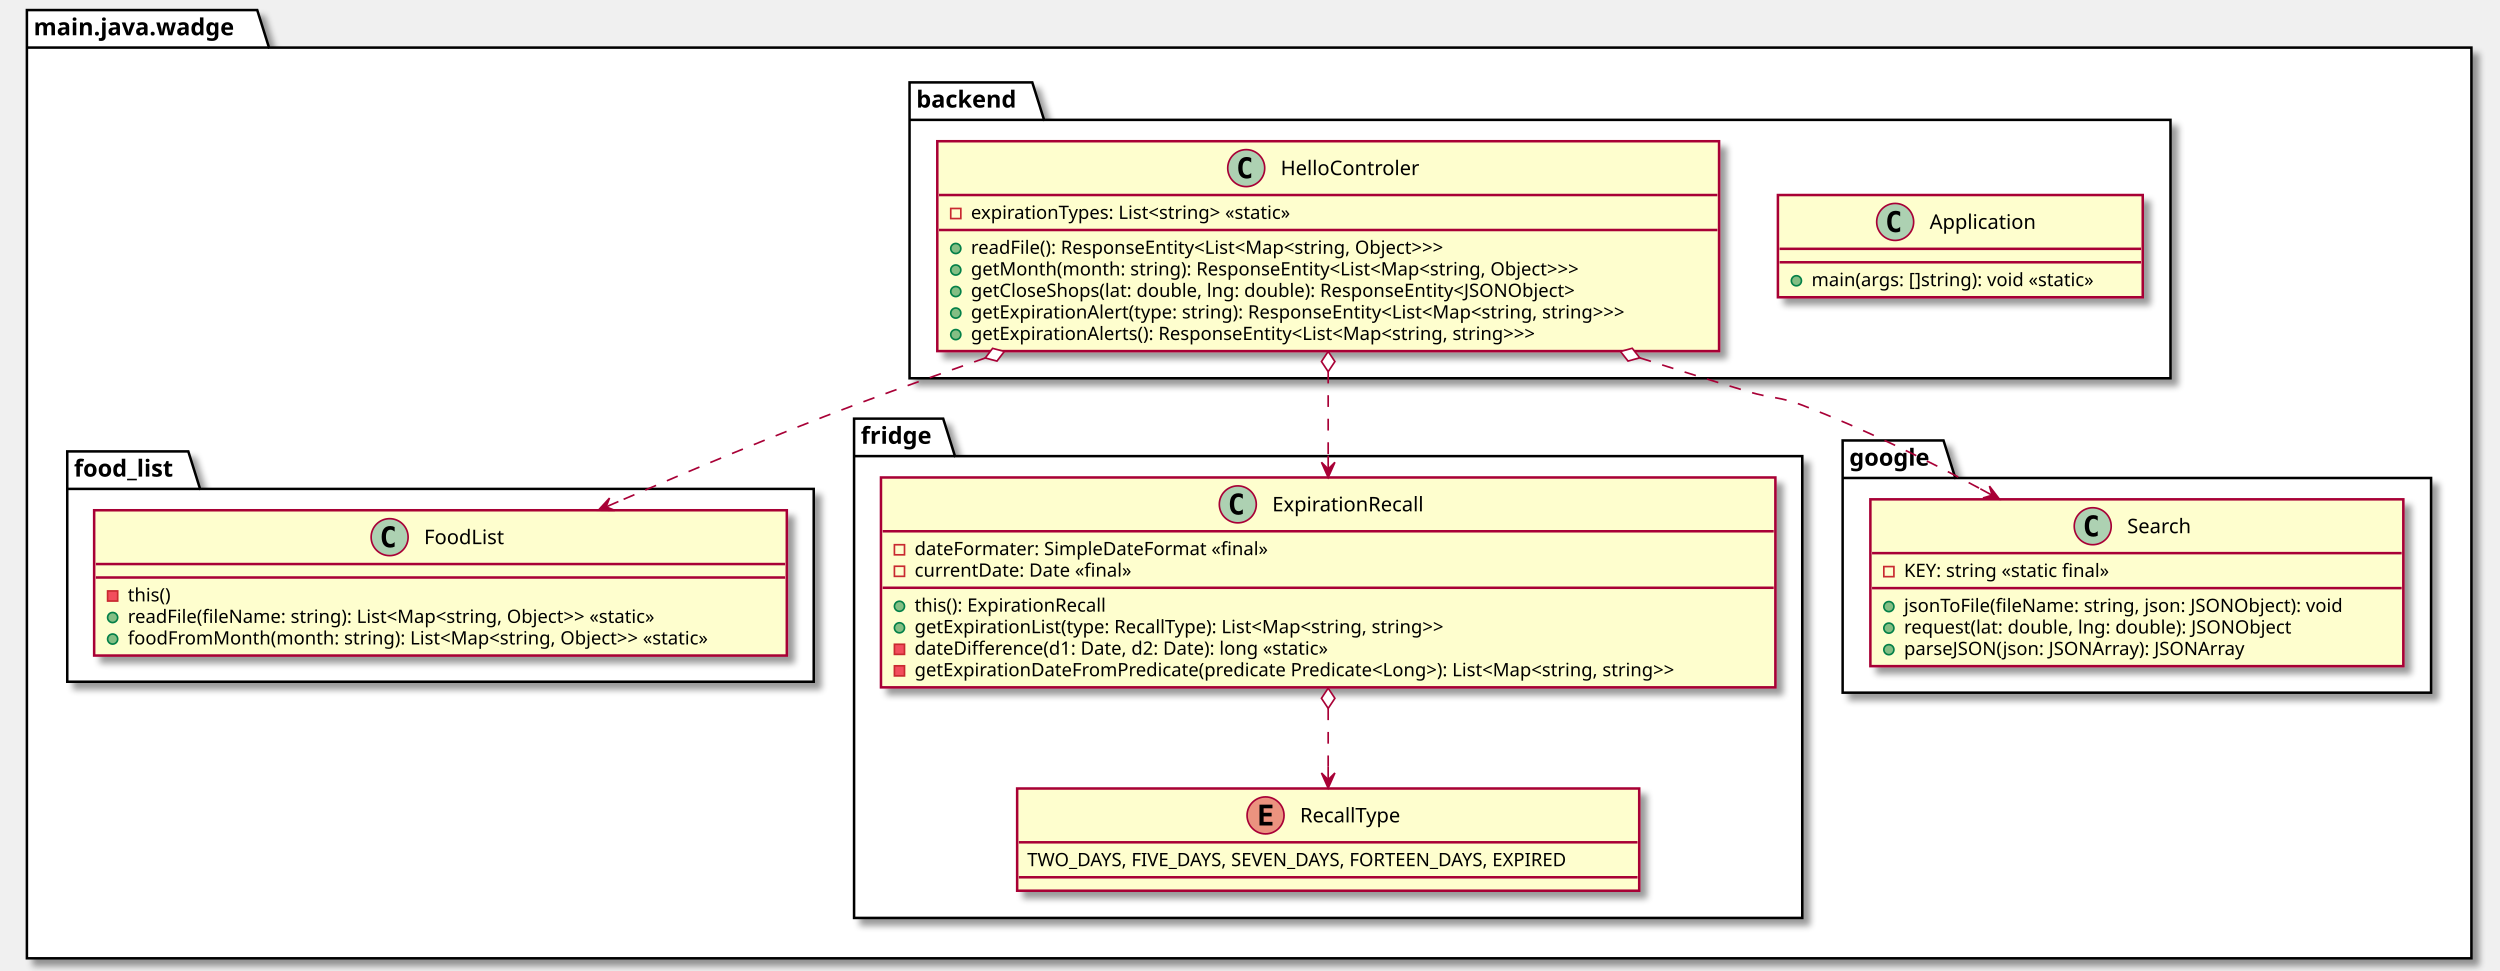
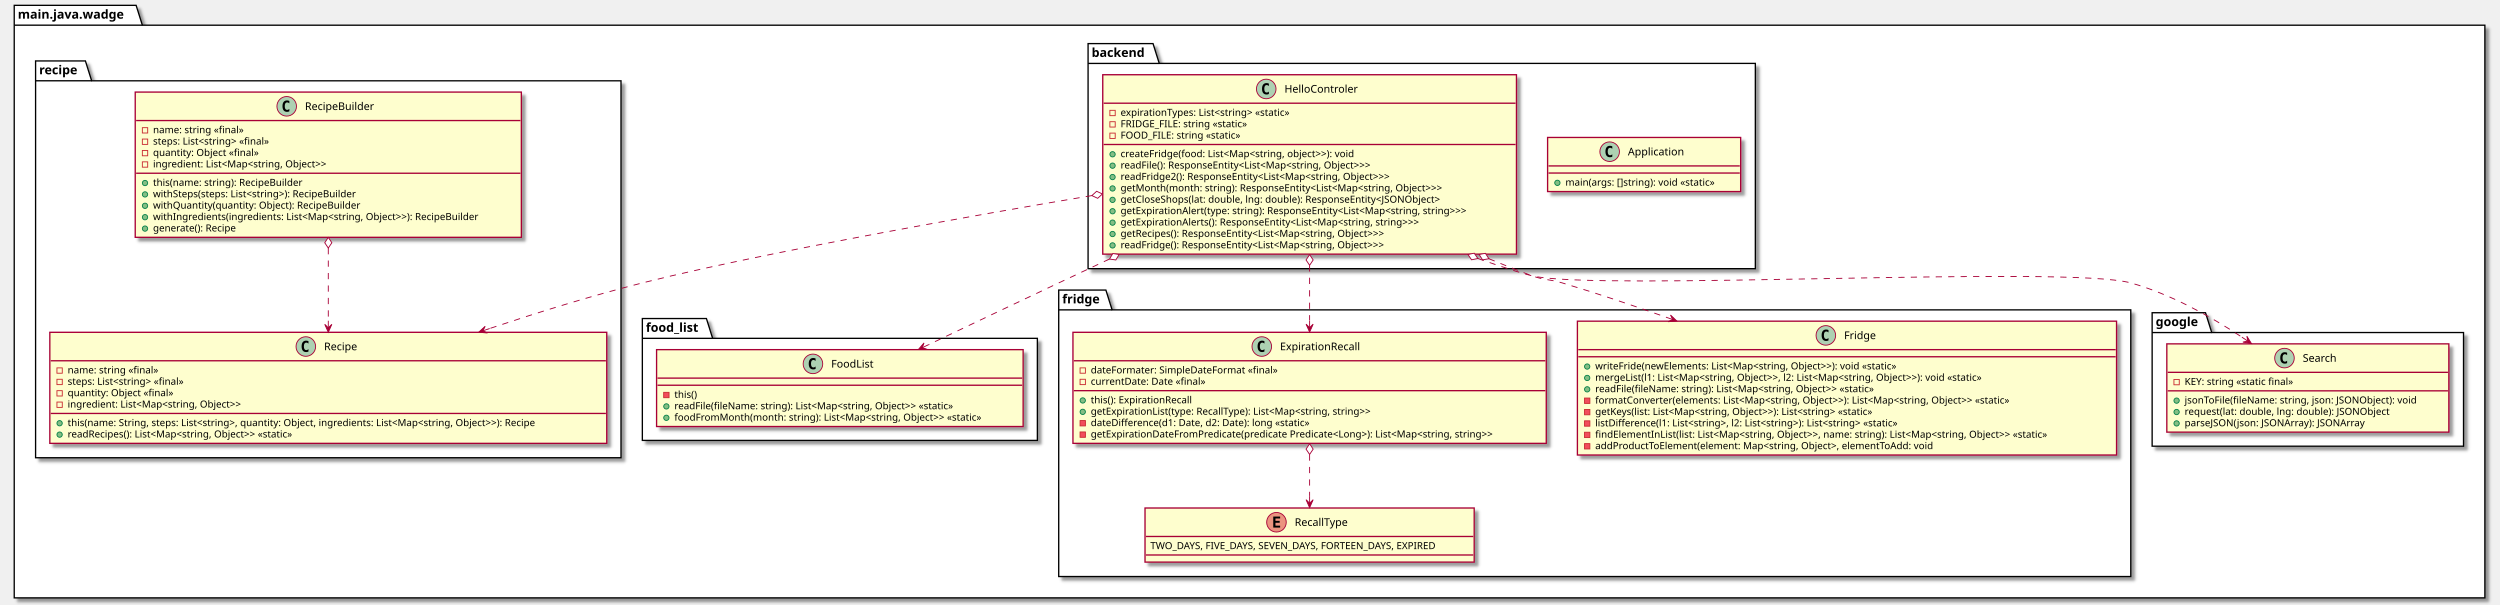
- <svg xmlns="http://www.w3.org/2000/svg" contentScriptType="application/ecmascript" contentStyleType="text/css" height="577px" preserveAspectRatio="none" style="width:1487px;height:577px;" version="1.1" viewBox="0 0 1487 577" width="1487px" zoomAndPan="magnify">
+ <svg xmlns="http://www.w3.org/2000/svg" contentScriptType="application/ecmascript" contentStyleType="text/css" height="679px" preserveAspectRatio="none" style="width:2810px;height:679px;" version="1.1" viewBox="0 0 2810 679" width="2810px" zoomAndPan="magnify">
  <defs>
-     <filter height="300%" id="fd155wpqbjxfb" width="300%" x="-1" y="-1">
+     <filter height="300%" id="f17vrwbyvlscwp" width="300%" x="-1" y="-1">
      <feGaussianBlur result="blurOut" stdDeviation="2.0" />
      <feColorMatrix in="blurOut" result="blurOut2" type="matrix" values="0 0 0 0 0 0 0 0 0 0 0 0 0 0 0 0 0 0 .4 0" />
      <feOffset dx="4.0" dy="4.0" in="blurOut2" result="blurOut3" />
      <feBlend in="SourceGraphic" in2="blurOut3" mode="normal" />
    </filter>
  </defs>
  <g>
-     <polygon fill="#FFFFFF" filter="url(#fd155wpqbjxfb)" points="16,6,153,6,160,28.297,1470,28.297,1470,570,16,570,16,6" style="stroke: #000000; stroke-width: 1.5;" />
+     <polygon fill="#FFFFFF" filter="url(#f17vrwbyvlscwp)" points="16,6,153,6,160,28.297,2793,28.297,2793,672,16,672,16,6" style="stroke: #000000; stroke-width: 1.5;" />
    <line style="stroke: #000000; stroke-width: 1.5;" x1="16" x2="160" y1="28.297" y2="28.297" />
    <text fill="#000000" font-family="sans-serif" font-size="14" font-weight="bold" lengthAdjust="spacingAndGlyphs" textLength="131" x="20" y="20.995">main.java.wadge</text>
-     <polygon fill="#FFFFFF" filter="url(#fd155wpqbjxfb)" points="541,49,614,49,621,71.297,1291,71.297,1291,225,541,225,541,49" style="stroke: #000000; stroke-width: 1.5;" />
-     <line style="stroke: #000000; stroke-width: 1.5;" x1="541" x2="621" y1="71.297" y2="71.297" />
-     <text fill="#000000" font-family="sans-serif" font-size="14" font-weight="bold" lengthAdjust="spacingAndGlyphs" textLength="67" x="545" y="63.995">backend</text>
-     <polygon fill="#FFFFFF" filter="url(#fd155wpqbjxfb)" points="40,268.5,112,268.5,119,290.797,484,290.797,484,405.5,40,405.5,40,268.5" style="stroke: #000000; stroke-width: 1.5;" />
-     <line style="stroke: #000000; stroke-width: 1.5;" x1="40" x2="119" y1="290.797" y2="290.797" />
-     <text fill="#000000" font-family="sans-serif" font-size="14" font-weight="bold" lengthAdjust="spacingAndGlyphs" textLength="66" x="44" y="283.495">food_list</text>
-     <polygon fill="#FFFFFF" filter="url(#fd155wpqbjxfb)" points="508,249,561,249,568,271.297,1072,271.297,1072,546,508,546,508,249" style="stroke: #000000; stroke-width: 1.5;" />
-     <line style="stroke: #000000; stroke-width: 1.5;" x1="508" x2="568" y1="271.297" y2="271.297" />
-     <text fill="#000000" font-family="sans-serif" font-size="14" font-weight="bold" lengthAdjust="spacingAndGlyphs" textLength="47" x="512" y="263.995">fridge</text>
-     <polygon fill="#FFFFFF" filter="url(#fd155wpqbjxfb)" points="1096,262,1156,262,1163,284.297,1446,284.297,1446,412,1096,412,1096,262" style="stroke: #000000; stroke-width: 1.5;" />
-     <line style="stroke: #000000; stroke-width: 1.5;" x1="1096" x2="1163" y1="284.297" y2="284.297" />
-     <text fill="#000000" font-family="sans-serif" font-size="14" font-weight="bold" lengthAdjust="spacingAndGlyphs" textLength="54" x="1100" y="276.995">google</text>
-     <rect codeLine="3" fill="#FEFECE" filter="url(#fd155wpqbjxfb)" height="60.805" id="Application" style="stroke: #A80036; stroke-width: 1.5;" width="217" x="1057.5" y="116" />
-     <ellipse cx="1127.25" cy="132" fill="#ADD1B2" rx="11" ry="11" style="stroke: #A80036; stroke-width: 1.0;" />
-     <path d="M1130.219,137.641 Q1129.641,137.938 1129,138.078 Q1128.359,138.234 1127.656,138.234 Q1125.156,138.234 1123.828,136.594 Q1122.516,134.938 1122.516,131.812 Q1122.516,128.688 1123.828,127.031 Q1125.156,125.375 1127.656,125.375 Q1128.359,125.375 1129,125.531 Q1129.656,125.688 1130.219,125.984 L1130.219,128.703 Q1129.594,128.125 1129,127.859 Q1128.406,127.578 1127.781,127.578 Q1126.438,127.578 1125.75,128.656 Q1125.062,129.719 1125.062,131.812 Q1125.062,133.906 1125.75,134.984 Q1126.438,136.047 1127.781,136.047 Q1128.406,136.047 1129,135.781 Q1129.594,135.5 1130.219,134.922 L1130.219,137.641 Z " />
-     <text fill="#000000" font-family="sans-serif" font-size="12" lengthAdjust="spacingAndGlyphs" textLength="69" x="1147.75" y="136.154">Application</text>
-     <line style="stroke: #A80036; stroke-width: 1.5;" x1="1058.5" x2="1273.5" y1="148" y2="148" />
-     <line style="stroke: #A80036; stroke-width: 1.5;" x1="1058.5" x2="1273.5" y1="156" y2="156" />
-     <ellipse cx="1068.5" cy="167" fill="#84BE84" rx="3" ry="3" style="stroke: #038048; stroke-width: 1.0;" />
-     <text fill="#000000" font-family="sans-serif" font-size="11" lengthAdjust="spacingAndGlyphs" textLength="191" x="1077.5" y="170.21">main(args: []string): void «static»</text>
-     <rect codeLine="7" fill="#FEFECE" filter="url(#fd155wpqbjxfb)" height="124.828" id="HelloControler" style="stroke: #A80036; stroke-width: 1.5;" width="465" x="557.5" y="84" />
-     <ellipse cx="741.25" cy="100" fill="#ADD1B2" rx="11" ry="11" style="stroke: #A80036; stroke-width: 1.0;" />
-     <path d="M744.219,105.641 Q743.641,105.938 743,106.078 Q742.359,106.234 741.656,106.234 Q739.156,106.234 737.828,104.594 Q736.516,102.938 736.516,99.812 Q736.516,96.688 737.828,95.031 Q739.156,93.375 741.656,93.375 Q742.359,93.375 743,93.531 Q743.656,93.688 744.219,93.984 L744.219,96.703 Q743.594,96.125 743,95.859 Q742.406,95.578 741.781,95.578 Q740.438,95.578 739.75,96.656 Q739.062,97.719 739.062,99.812 Q739.062,101.906 739.75,102.984 Q740.438,104.047 741.781,104.047 Q742.406,104.047 743,103.781 Q743.594,103.5 744.219,102.922 L744.219,105.641 Z " />
-     <text fill="#000000" font-family="sans-serif" font-size="12" lengthAdjust="spacingAndGlyphs" textLength="89" x="761.75" y="104.154">HelloControler</text>
-     <line style="stroke: #A80036; stroke-width: 1.5;" x1="558.5" x2="1021.5" y1="116" y2="116" />
-     <rect fill="none" height="6" style="stroke: #C82930; stroke-width: 1.0;" width="6" x="565.5" y="124" />
-     <text fill="#000000" font-family="sans-serif" font-size="11" lengthAdjust="spacingAndGlyphs" textLength="218" x="577.5" y="130.21">expirationTypes: List&lt;string&gt; «static»</text>
-     <line style="stroke: #A80036; stroke-width: 1.5;" x1="558.5" x2="1021.5" y1="136.805" y2="136.805" />
-     <ellipse cx="568.5" cy="147.805" fill="#84BE84" rx="3" ry="3" style="stroke: #038048; stroke-width: 1.0;" />
-     <text fill="#000000" font-family="sans-serif" font-size="11" lengthAdjust="spacingAndGlyphs" textLength="322" x="577.5" y="151.015">readFile(): ResponseEntity&lt;List&lt;Map&lt;string, Object&gt;&gt;&gt;</text>
-     <ellipse cx="568.5" cy="160.609" fill="#84BE84" rx="3" ry="3" style="stroke: #038048; stroke-width: 1.0;" />
-     <text fill="#000000" font-family="sans-serif" font-size="11" lengthAdjust="spacingAndGlyphs" textLength="406" x="577.5" y="163.82">getMonth(month: string): ResponseEntity&lt;List&lt;Map&lt;string, Object&gt;&gt;&gt;</text>
-     <ellipse cx="568.5" cy="173.414" fill="#84BE84" rx="3" ry="3" style="stroke: #038048; stroke-width: 1.0;" />
-     <text fill="#000000" font-family="sans-serif" font-size="11" lengthAdjust="spacingAndGlyphs" textLength="402" x="577.5" y="176.625">getCloseShops(lat: double, lng: double): ResponseEntity&lt;JSONObject&gt;</text>
-     <ellipse cx="568.5" cy="186.219" fill="#84BE84" rx="3" ry="3" style="stroke: #038048; stroke-width: 1.0;" />
-     <text fill="#000000" font-family="sans-serif" font-size="11" lengthAdjust="spacingAndGlyphs" textLength="439" x="577.5" y="189.429">getExpirationAlert(type: string): ResponseEntity&lt;List&lt;Map&lt;string, string&gt;&gt;&gt;</text>
-     <ellipse cx="568.5" cy="199.023" fill="#84BE84" rx="3" ry="3" style="stroke: #038048; stroke-width: 1.0;" />
-     <text fill="#000000" font-family="sans-serif" font-size="11" lengthAdjust="spacingAndGlyphs" textLength="381" x="577.5" y="202.234">getExpirationAlerts(): ResponseEntity&lt;List&lt;Map&lt;string, string&gt;&gt;&gt;</text>
-     <rect codeLine="20" fill="#FEFECE" filter="url(#fd155wpqbjxfb)" height="86.414" id="FoodList" style="stroke: #A80036; stroke-width: 1.5;" width="412" x="56" y="303.5" />
-     <ellipse cx="231.75" cy="319.5" fill="#ADD1B2" rx="11" ry="11" style="stroke: #A80036; stroke-width: 1.0;" />
-     <path d="M234.719,325.141 Q234.141,325.438 233.5,325.578 Q232.859,325.734 232.156,325.734 Q229.656,325.734 228.328,324.094 Q227.016,322.438 227.016,319.312 Q227.016,316.188 228.328,314.531 Q229.656,312.875 232.156,312.875 Q232.859,312.875 233.5,313.031 Q234.156,313.188 234.719,313.484 L234.719,316.203 Q234.094,315.625 233.5,315.359 Q232.906,315.078 232.281,315.078 Q230.938,315.078 230.25,316.156 Q229.562,317.219 229.562,319.312 Q229.562,321.406 230.25,322.484 Q230.938,323.547 232.281,323.547 Q232.906,323.547 233.5,323.281 Q234.094,323 234.719,322.422 L234.719,325.141 Z " />
-     <text fill="#000000" font-family="sans-serif" font-size="12" lengthAdjust="spacingAndGlyphs" textLength="52" x="252.25" y="323.654">FoodList</text>
-     <line style="stroke: #A80036; stroke-width: 1.5;" x1="57" x2="467" y1="335.5" y2="335.5" />
-     <line style="stroke: #A80036; stroke-width: 1.5;" x1="57" x2="467" y1="343.5" y2="343.5" />
-     <rect fill="#F24D5C" height="6" style="stroke: #C82930; stroke-width: 1.0;" width="6" x="64" y="351.5" />
-     <text fill="#000000" font-family="sans-serif" font-size="11" lengthAdjust="spacingAndGlyphs" textLength="29" x="76" y="357.71">this()</text>
-     <ellipse cx="67" cy="367.305" fill="#84BE84" rx="3" ry="3" style="stroke: #038048; stroke-width: 1.0;" />
-     <text fill="#000000" font-family="sans-serif" font-size="11" lengthAdjust="spacingAndGlyphs" textLength="357" x="76" y="370.515">readFile(fileName: string): List&lt;Map&lt;string, Object&gt;&gt; «static»</text>
-     <ellipse cx="67" cy="380.109" fill="#84BE84" rx="3" ry="3" style="stroke: #038048; stroke-width: 1.0;" />
-     <text fill="#000000" font-family="sans-serif" font-size="11" lengthAdjust="spacingAndGlyphs" textLength="386" x="76" y="383.32">foodFromMonth(month: string): List&lt;Map&lt;string, Object&gt;&gt; «static»</text>
-     <rect codeLine="28" fill="#FEFECE" filter="url(#fd155wpqbjxfb)" height="124.828" id="ExpirationRecall" style="stroke: #A80036; stroke-width: 1.5;" width="532" x="524" y="284" />
-     <ellipse cx="736.25" cy="300" fill="#ADD1B2" rx="11" ry="11" style="stroke: #A80036; stroke-width: 1.0;" />
-     <path d="M739.219,305.641 Q738.641,305.938 738,306.078 Q737.359,306.234 736.656,306.234 Q734.156,306.234 732.828,304.594 Q731.516,302.938 731.516,299.812 Q731.516,296.688 732.828,295.031 Q734.156,293.375 736.656,293.375 Q737.359,293.375 738,293.531 Q738.656,293.688 739.219,293.984 L739.219,296.703 Q738.594,296.125 738,295.859 Q737.406,295.578 736.781,295.578 Q735.438,295.578 734.75,296.656 Q734.062,297.719 734.062,299.812 Q734.062,301.906 734.75,302.984 Q735.438,304.047 736.781,304.047 Q737.406,304.047 738,303.781 Q738.594,303.5 739.219,302.922 L739.219,305.641 Z " />
-     <text fill="#000000" font-family="sans-serif" font-size="12" lengthAdjust="spacingAndGlyphs" textLength="99" x="756.75" y="304.154">ExpirationRecall</text>
-     <line style="stroke: #A80036; stroke-width: 1.5;" x1="525" x2="1055" y1="316" y2="316" />
-     <rect fill="none" height="6" style="stroke: #C82930; stroke-width: 1.0;" width="6" x="532" y="324" />
-     <text fill="#000000" font-family="sans-serif" font-size="11" lengthAdjust="spacingAndGlyphs" textLength="232" x="544" y="330.21">dateFormater: SimpleDateFormat «final»</text>
-     <rect fill="none" height="6" style="stroke: #C82930; stroke-width: 1.0;" width="6" x="532" y="336.805" />
-     <text fill="#000000" font-family="sans-serif" font-size="11" lengthAdjust="spacingAndGlyphs" textLength="143" x="544" y="343.015">currentDate: Date «final»</text>
-     <line style="stroke: #A80036; stroke-width: 1.5;" x1="525" x2="1055" y1="349.609" y2="349.609" />
-     <ellipse cx="535" cy="360.609" fill="#84BE84" rx="3" ry="3" style="stroke: #038048; stroke-width: 1.0;" />
-     <text fill="#000000" font-family="sans-serif" font-size="11" lengthAdjust="spacingAndGlyphs" textLength="126" x="544" y="363.82">this(): ExpirationRecall</text>
-     <ellipse cx="535" cy="373.414" fill="#84BE84" rx="3" ry="3" style="stroke: #038048; stroke-width: 1.0;" />
-     <text fill="#000000" font-family="sans-serif" font-size="11" lengthAdjust="spacingAndGlyphs" textLength="355" x="544" y="376.625">getExpirationList(type: RecallType): List&lt;Map&lt;string, string&gt;&gt;</text>
-     <rect fill="#F24D5C" height="6" style="stroke: #C82930; stroke-width: 1.0;" width="6" x="532" y="383.219" />
-     <text fill="#000000" font-family="sans-serif" font-size="11" lengthAdjust="spacingAndGlyphs" textLength="276" x="544" y="389.429">dateDifference(d1: Date, d2: Date): long «static»</text>
-     <rect fill="#F24D5C" height="6" style="stroke: #C82930; stroke-width: 1.0;" width="6" x="532" y="396.023" />
-     <text fill="#000000" font-family="sans-serif" font-size="11" lengthAdjust="spacingAndGlyphs" textLength="506" x="544" y="402.234">getExpirationDateFromPredicate(predicate Predicate&lt;Long&gt;): List&lt;Map&lt;string, string&gt;&gt;</text>
-     <rect codeLine="39" fill="#FEFECE" filter="url(#fd155wpqbjxfb)" height="60.805" id="RecallType" style="stroke: #A80036; stroke-width: 1.5;" width="370" x="605" y="469" />
-     <ellipse cx="752.75" cy="485" fill="#EB937F" rx="11" ry="11" style="stroke: #A80036; stroke-width: 1.0;" />
-     <path d="M756.859,491 L749.141,491 L749.141,478.609 L756.859,478.609 L756.859,480.766 L751.594,480.766 L751.594,483.438 L756.359,483.438 L756.359,485.594 L751.594,485.594 L751.594,488.844 L756.859,488.844 L756.859,491 Z " />
-     <text fill="#000000" font-family="sans-serif" font-size="12" lengthAdjust="spacingAndGlyphs" textLength="66" x="773.25" y="489.154">RecallType</text>
-     <line style="stroke: #A80036; stroke-width: 1.5;" x1="606" x2="974" y1="501" y2="501" />
-     <text fill="#000000" font-family="sans-serif" font-size="11" lengthAdjust="spacingAndGlyphs" textLength="358" x="611" y="515.21">TWO_DAYS, FIVE_DAYS, SEVEN_DAYS, FORTEEN_DAYS, EXPIRED</text>
-     <line style="stroke: #A80036; stroke-width: 1.5;" x1="606" x2="974" y1="521.805" y2="521.805" />
-     <rect codeLine="45" fill="#FEFECE" filter="url(#fd155wpqbjxfb)" height="99.219" id="Search" style="stroke: #A80036; stroke-width: 1.5;" width="317" x="1112.5" y="297" />
-     <ellipse cx="1244.75" cy="313" fill="#ADD1B2" rx="11" ry="11" style="stroke: #A80036; stroke-width: 1.0;" />
-     <path d="M1247.719,318.641 Q1247.141,318.938 1246.5,319.078 Q1245.859,319.234 1245.156,319.234 Q1242.656,319.234 1241.328,317.594 Q1240.016,315.938 1240.016,312.812 Q1240.016,309.688 1241.328,308.031 Q1242.656,306.375 1245.156,306.375 Q1245.859,306.375 1246.5,306.531 Q1247.156,306.688 1247.719,306.984 L1247.719,309.703 Q1247.094,309.125 1246.5,308.859 Q1245.906,308.578 1245.281,308.578 Q1243.938,308.578 1243.25,309.656 Q1242.562,310.719 1242.562,312.812 Q1242.562,314.906 1243.25,315.984 Q1243.938,317.047 1245.281,317.047 Q1245.906,317.047 1246.5,316.781 Q1247.094,316.5 1247.719,315.922 L1247.719,318.641 Z " />
-     <text fill="#000000" font-family="sans-serif" font-size="12" lengthAdjust="spacingAndGlyphs" textLength="44" x="1265.25" y="317.154">Search</text>
-     <line style="stroke: #A80036; stroke-width: 1.5;" x1="1113.5" x2="1428.5" y1="329" y2="329" />
-     <rect fill="none" height="6" style="stroke: #C82930; stroke-width: 1.0;" width="6" x="1120.5" y="337" />
-     <text fill="#000000" font-family="sans-serif" font-size="11" lengthAdjust="spacingAndGlyphs" textLength="139" x="1132.5" y="343.21">KEY: string «static final»</text>
-     <line style="stroke: #A80036; stroke-width: 1.5;" x1="1113.5" x2="1428.5" y1="349.805" y2="349.805" />
-     <ellipse cx="1123.5" cy="360.805" fill="#84BE84" rx="3" ry="3" style="stroke: #038048; stroke-width: 1.0;" />
-     <text fill="#000000" font-family="sans-serif" font-size="11" lengthAdjust="spacingAndGlyphs" textLength="291" x="1132.5" y="364.015">jsonToFile(fileName: string, json: JSONObject): void</text>
-     <ellipse cx="1123.5" cy="373.609" fill="#84BE84" rx="3" ry="3" style="stroke: #038048; stroke-width: 1.0;" />
-     <text fill="#000000" font-family="sans-serif" font-size="11" lengthAdjust="spacingAndGlyphs" textLength="255" x="1132.5" y="376.82">request(lat: double, lng: double): JSONObject</text>
-     <ellipse cx="1123.5" cy="386.414" fill="#84BE84" rx="3" ry="3" style="stroke: #038048; stroke-width: 1.0;" />
-     <text fill="#000000" font-family="sans-serif" font-size="11" lengthAdjust="spacingAndGlyphs" textLength="225" x="1132.5" y="389.625">parseJSON(json: JSONArray): JSONArray</text>
-     <path codeLine="37" d="M790,421.35 C790,421.35 790,445.34 790,455.75 " fill="none" id="ExpirationRecall-RecallType" style="stroke: #A80036; stroke-width: 1.0; stroke-dasharray: 7.0,7.0;" />
-     <polygon fill="#A80036" points="790,468.76,794,459.76,790,463.76,786,459.76,790,468.76" style="stroke: #A80036; stroke-width: 1.0;" />
-     <line style="stroke: #A80036; stroke-width: 1.0;" x1="790" x2="790" y1="463.76" y2="455.76" />
-     <polygon fill="#FFFFFF" points="790,409.35,786,415.35,790,421.35,794,415.35,790,409.35" style="stroke: #A80036; stroke-width: 1.0;" />
-     <path codeLine="54" d="M586.018,212.929 C586.018,212.929 532.79,231.64 508,241 C461.57,258.52 411,279.64 367.86,298.3 " fill="none" id="HelloControler-FoodList" style="stroke: #A80036; stroke-width: 1.0; stroke-dasharray: 7.0,7.0;" />
-     <polygon fill="#A80036" points="355.89,303.49,365.738,303.58,360.477,301.501,362.556,296.24,355.89,303.49" style="stroke: #A80036; stroke-width: 1.0;" />
-     <line style="stroke: #A80036; stroke-width: 1.0;" x1="360.477" x2="367.82" y1="301.501" y2="298.315" />
-     <polygon fill="#FFFFFF" points="597.37,209.04,590.397,207.201,586.018,212.929,592.99,214.769,597.37,209.04" style="stroke: #A80036; stroke-width: 1.0;" />
-     <path codeLine="55" d="M790,221.06 C790,221.06 790,254.94 790,270.85 " fill="none" id="HelloControler-ExpirationRecall" style="stroke: #A80036; stroke-width: 1.0; stroke-dasharray: 7.0,7.0;" />
-     <polygon fill="#A80036" points="790,283.97,794.01,274.974,790.005,278.97,786.01,274.966,790,283.97" style="stroke: #A80036; stroke-width: 1.0;" />
-     <line style="stroke: #A80036; stroke-width: 1.0;" x1="790.005" x2="790" y1="278.97" y2="270.975" />
-     <polygon fill="#FFFFFF" points="790,209.06,786,215.06,790,221.06,794,215.06,790,209.06" style="stroke: #A80036; stroke-width: 1.0;" />
-     <path codeLine="56" d="M975.301,212.823 C975.301,212.823 1019.31,226.89 1040,233 C1054.06,237.15 1058.3,235.78 1072,241 C1107.56,254.56 1144.91,272.95 1177.52,290.53 " fill="none" id="HelloControler-Search" style="stroke: #A80036; stroke-width: 1.0; stroke-dasharray: 7.0,7.0;" />
-     <polygon fill="#A80036" points="1189.3,296.96,1183.316,289.138,1184.911,294.565,1179.484,296.16,1189.3,296.96" style="stroke: #A80036; stroke-width: 1.0;" />
-     <line style="stroke: #A80036; stroke-width: 1.0;" x1="1184.911" x2="1177.89" y1="294.565" y2="290.735" />
-     <polygon fill="#FFFFFF" points="963.9,209.08,968.353,214.752,975.301,212.823,970.848,207.151,963.9,209.08" style="stroke: #A80036; stroke-width: 1.0;" />
+     <polygon fill="#FFFFFF" filter="url(#f17vrwbyvlscwp)" points="1223,49,1296,49,1303,71.297,1973,71.297,1973,302,1223,302,1223,49" style="stroke: #000000; stroke-width: 1.5;" />
+     <line style="stroke: #000000; stroke-width: 1.5;" x1="1223" x2="1303" y1="71.297" y2="71.297" />
+     <text fill="#000000" font-family="sans-serif" font-size="14" font-weight="bold" lengthAdjust="spacingAndGlyphs" textLength="67" x="1227" y="63.995">backend</text>
+     <polygon fill="#FFFFFF" filter="url(#f17vrwbyvlscwp)" points="722,358,794,358,801,380.297,1166,380.297,1166,495,722,495,722,358" style="stroke: #000000; stroke-width: 1.5;" />
+     <line style="stroke: #000000; stroke-width: 1.5;" x1="722" x2="801" y1="380.297" y2="380.297" />
+     <text fill="#000000" font-family="sans-serif" font-size="14" font-weight="bold" lengthAdjust="spacingAndGlyphs" textLength="66" x="726" y="372.995">food_list</text>
+     <polygon fill="#FFFFFF" filter="url(#f17vrwbyvlscwp)" points="1190,326,1243,326,1250,348.297,2395,348.297,2395,648,1190,648,1190,326" style="stroke: #000000; stroke-width: 1.5;" />
+     <line style="stroke: #000000; stroke-width: 1.5;" x1="1190" x2="1250" y1="348.297" y2="348.297" />
+     <text fill="#000000" font-family="sans-serif" font-size="14" font-weight="bold" lengthAdjust="spacingAndGlyphs" textLength="47" x="1194" y="340.995">fridge</text>
+     <polygon fill="#FFFFFF" filter="url(#f17vrwbyvlscwp)" points="2419,351.5,2479,351.5,2486,373.797,2769,373.797,2769,501.5,2419,501.5,2419,351.5" style="stroke: #000000; stroke-width: 1.5;" />
+     <line style="stroke: #000000; stroke-width: 1.5;" x1="2419" x2="2486" y1="373.797" y2="373.797" />
+     <text fill="#000000" font-family="sans-serif" font-size="14" font-weight="bold" lengthAdjust="spacingAndGlyphs" textLength="54" x="2423" y="366.495">google</text>
+     <polygon fill="#FFFFFF" filter="url(#f17vrwbyvlscwp)" points="40,68.5,96,68.5,103,90.797,698,90.797,698,514.5,40,514.5,40,68.5" style="stroke: #000000; stroke-width: 1.5;" />
+     <line style="stroke: #000000; stroke-width: 1.5;" x1="40" x2="103" y1="90.797" y2="90.797" />
+     <text fill="#000000" font-family="sans-serif" font-size="14" font-weight="bold" lengthAdjust="spacingAndGlyphs" textLength="50" x="44" y="83.495">recipe</text>
+     <rect codeLine="3" fill="#FEFECE" filter="url(#f17vrwbyvlscwp)" height="60.805" id="Application" style="stroke: #A80036; stroke-width: 1.5;" width="217" x="1739.5" y="154.5" />
+     <ellipse cx="1809.25" cy="170.5" fill="#ADD1B2" rx="11" ry="11" style="stroke: #A80036; stroke-width: 1.0;" />
+     <path d="M1812.219,176.141 Q1811.641,176.438 1811,176.578 Q1810.359,176.734 1809.656,176.734 Q1807.156,176.734 1805.828,175.094 Q1804.516,173.438 1804.516,170.312 Q1804.516,167.188 1805.828,165.531 Q1807.156,163.875 1809.656,163.875 Q1810.359,163.875 1811,164.031 Q1811.656,164.188 1812.219,164.484 L1812.219,167.203 Q1811.594,166.625 1811,166.359 Q1810.406,166.078 1809.781,166.078 Q1808.438,166.078 1807.75,167.156 Q1807.062,168.219 1807.062,170.312 Q1807.062,172.406 1807.75,173.484 Q1808.438,174.547 1809.781,174.547 Q1810.406,174.547 1811,174.281 Q1811.594,174 1812.219,173.422 L1812.219,176.141 Z " />
+     <text fill="#000000" font-family="sans-serif" font-size="12" lengthAdjust="spacingAndGlyphs" textLength="69" x="1829.75" y="174.654">Application</text>
+     <line style="stroke: #A80036; stroke-width: 1.5;" x1="1740.5" x2="1955.5" y1="186.5" y2="186.5" />
+     <line style="stroke: #A80036; stroke-width: 1.5;" x1="1740.5" x2="1955.5" y1="194.5" y2="194.5" />
+     <ellipse cx="1750.5" cy="205.5" fill="#84BE84" rx="3" ry="3" style="stroke: #038048; stroke-width: 1.0;" />
+     <text fill="#000000" font-family="sans-serif" font-size="11" lengthAdjust="spacingAndGlyphs" textLength="191" x="1759.5" y="208.71">main(args: []string): void «static»</text>
+     <rect codeLine="7" fill="#FEFECE" filter="url(#f17vrwbyvlscwp)" height="201.656" id="HelloControler" style="stroke: #A80036; stroke-width: 1.5;" width="465" x="1239.5" y="84" />
+     <ellipse cx="1423.25" cy="100" fill="#ADD1B2" rx="11" ry="11" style="stroke: #A80036; stroke-width: 1.0;" />
+     <path d="M1426.219,105.641 Q1425.641,105.938 1425,106.078 Q1424.359,106.234 1423.656,106.234 Q1421.156,106.234 1419.828,104.594 Q1418.516,102.938 1418.516,99.812 Q1418.516,96.688 1419.828,95.031 Q1421.156,93.375 1423.656,93.375 Q1424.359,93.375 1425,93.531 Q1425.656,93.688 1426.219,93.984 L1426.219,96.703 Q1425.594,96.125 1425,95.859 Q1424.406,95.578 1423.781,95.578 Q1422.438,95.578 1421.75,96.656 Q1421.062,97.719 1421.062,99.812 Q1421.062,101.906 1421.75,102.984 Q1422.438,104.047 1423.781,104.047 Q1424.406,104.047 1425,103.781 Q1425.594,103.5 1426.219,102.922 L1426.219,105.641 Z " />
+     <text fill="#000000" font-family="sans-serif" font-size="12" lengthAdjust="spacingAndGlyphs" textLength="89" x="1443.75" y="104.154">HelloControler</text>
+     <line style="stroke: #A80036; stroke-width: 1.5;" x1="1240.5" x2="1703.5" y1="116" y2="116" />
+     <rect fill="none" height="6" style="stroke: #C82930; stroke-width: 1.0;" width="6" x="1247.5" y="124" />
+     <text fill="#000000" font-family="sans-serif" font-size="11" lengthAdjust="spacingAndGlyphs" textLength="218" x="1259.5" y="130.21">expirationTypes: List&lt;string&gt; «static»</text>
+     <rect fill="none" height="6" style="stroke: #C82930; stroke-width: 1.0;" width="6" x="1247.5" y="136.805" />
+     <text fill="#000000" font-family="sans-serif" font-size="11" lengthAdjust="spacingAndGlyphs" textLength="158" x="1259.5" y="143.015">FRIDGE_FILE: string «static»</text>
+     <rect fill="none" height="6" style="stroke: #C82930; stroke-width: 1.0;" width="6" x="1247.5" y="149.609" />
+     <text fill="#000000" font-family="sans-serif" font-size="11" lengthAdjust="spacingAndGlyphs" textLength="150" x="1259.5" y="155.82">FOOD_FILE: string «static»</text>
+     <line style="stroke: #A80036; stroke-width: 1.5;" x1="1240.5" x2="1703.5" y1="162.414" y2="162.414" />
+     <ellipse cx="1250.5" cy="173.414" fill="#84BE84" rx="3" ry="3" style="stroke: #038048; stroke-width: 1.0;" />
+     <text fill="#000000" font-family="sans-serif" font-size="11" lengthAdjust="spacingAndGlyphs" textLength="297" x="1259.5" y="176.625">createFridge(food: List&lt;Map&lt;string, object&gt;&gt;): void</text>
+     <ellipse cx="1250.5" cy="186.219" fill="#84BE84" rx="3" ry="3" style="stroke: #038048; stroke-width: 1.0;" />
+     <text fill="#000000" font-family="sans-serif" font-size="11" lengthAdjust="spacingAndGlyphs" textLength="322" x="1259.5" y="189.429">readFile(): ResponseEntity&lt;List&lt;Map&lt;string, Object&gt;&gt;&gt;</text>
+     <ellipse cx="1250.5" cy="199.023" fill="#84BE84" rx="3" ry="3" style="stroke: #038048; stroke-width: 1.0;" />
+     <text fill="#000000" font-family="sans-serif" font-size="11" lengthAdjust="spacingAndGlyphs" textLength="345" x="1259.5" y="202.234">readFridge2(): ResponseEntity&lt;List&lt;Map&lt;string, Object&gt;&gt;&gt;</text>
+     <ellipse cx="1250.5" cy="211.828" fill="#84BE84" rx="3" ry="3" style="stroke: #038048; stroke-width: 1.0;" />
+     <text fill="#000000" font-family="sans-serif" font-size="11" lengthAdjust="spacingAndGlyphs" textLength="406" x="1259.5" y="215.039">getMonth(month: string): ResponseEntity&lt;List&lt;Map&lt;string, Object&gt;&gt;&gt;</text>
+     <ellipse cx="1250.5" cy="224.633" fill="#84BE84" rx="3" ry="3" style="stroke: #038048; stroke-width: 1.0;" />
+     <text fill="#000000" font-family="sans-serif" font-size="11" lengthAdjust="spacingAndGlyphs" textLength="402" x="1259.5" y="227.843">getCloseShops(lat: double, lng: double): ResponseEntity&lt;JSONObject&gt;</text>
+     <ellipse cx="1250.5" cy="237.438" fill="#84BE84" rx="3" ry="3" style="stroke: #038048; stroke-width: 1.0;" />
+     <text fill="#000000" font-family="sans-serif" font-size="11" lengthAdjust="spacingAndGlyphs" textLength="439" x="1259.5" y="240.648">getExpirationAlert(type: string): ResponseEntity&lt;List&lt;Map&lt;string, string&gt;&gt;&gt;</text>
+     <ellipse cx="1250.5" cy="250.242" fill="#84BE84" rx="3" ry="3" style="stroke: #038048; stroke-width: 1.0;" />
+     <text fill="#000000" font-family="sans-serif" font-size="11" lengthAdjust="spacingAndGlyphs" textLength="381" x="1259.5" y="253.453">getExpirationAlerts(): ResponseEntity&lt;List&lt;Map&lt;string, string&gt;&gt;&gt;</text>
+     <ellipse cx="1250.5" cy="263.047" fill="#84BE84" rx="3" ry="3" style="stroke: #038048; stroke-width: 1.0;" />
+     <text fill="#000000" font-family="sans-serif" font-size="11" lengthAdjust="spacingAndGlyphs" textLength="339" x="1259.5" y="266.257">getRecipes(): ResponseEntity&lt;List&lt;Map&lt;string, Object&gt;&gt;&gt;</text>
+     <ellipse cx="1250.5" cy="275.852" fill="#84BE84" rx="3" ry="3" style="stroke: #038048; stroke-width: 1.0;" />
+     <text fill="#000000" font-family="sans-serif" font-size="11" lengthAdjust="spacingAndGlyphs" textLength="338" x="1259.5" y="279.062">readFridge(): ResponseEntity&lt;List&lt;Map&lt;string, Object&gt;&gt;&gt;</text>
+     <rect codeLine="25" fill="#FEFECE" filter="url(#f17vrwbyvlscwp)" height="86.414" id="FoodList" style="stroke: #A80036; stroke-width: 1.5;" width="412" x="738" y="393" />
+     <ellipse cx="913.75" cy="409" fill="#ADD1B2" rx="11" ry="11" style="stroke: #A80036; stroke-width: 1.0;" />
+     <path d="M916.719,414.641 Q916.141,414.938 915.5,415.078 Q914.859,415.234 914.156,415.234 Q911.656,415.234 910.328,413.594 Q909.016,411.938 909.016,408.812 Q909.016,405.688 910.328,404.031 Q911.656,402.375 914.156,402.375 Q914.859,402.375 915.5,402.531 Q916.156,402.688 916.719,402.984 L916.719,405.703 Q916.094,405.125 915.5,404.859 Q914.906,404.578 914.281,404.578 Q912.938,404.578 912.25,405.656 Q911.562,406.719 911.562,408.812 Q911.562,410.906 912.25,411.984 Q912.938,413.047 914.281,413.047 Q914.906,413.047 915.5,412.781 Q916.094,412.5 916.719,411.922 L916.719,414.641 Z " />
+     <text fill="#000000" font-family="sans-serif" font-size="12" lengthAdjust="spacingAndGlyphs" textLength="52" x="934.25" y="413.154">FoodList</text>
+     <line style="stroke: #A80036; stroke-width: 1.5;" x1="739" x2="1149" y1="425" y2="425" />
+     <line style="stroke: #A80036; stroke-width: 1.5;" x1="739" x2="1149" y1="433" y2="433" />
+     <rect fill="#F24D5C" height="6" style="stroke: #C82930; stroke-width: 1.0;" width="6" x="746" y="441" />
+     <text fill="#000000" font-family="sans-serif" font-size="11" lengthAdjust="spacingAndGlyphs" textLength="29" x="758" y="447.21">this()</text>
+     <ellipse cx="749" cy="456.805" fill="#84BE84" rx="3" ry="3" style="stroke: #038048; stroke-width: 1.0;" />
+     <text fill="#000000" font-family="sans-serif" font-size="11" lengthAdjust="spacingAndGlyphs" textLength="357" x="758" y="460.015">readFile(fileName: string): List&lt;Map&lt;string, Object&gt;&gt; «static»</text>
+     <ellipse cx="749" cy="469.609" fill="#84BE84" rx="3" ry="3" style="stroke: #038048; stroke-width: 1.0;" />
+     <text fill="#000000" font-family="sans-serif" font-size="11" lengthAdjust="spacingAndGlyphs" textLength="386" x="758" y="472.82">foodFromMonth(month: string): List&lt;Map&lt;string, Object&gt;&gt; «static»</text>
+     <rect codeLine="33" fill="#FEFECE" filter="url(#f17vrwbyvlscwp)" height="150.438" id="Fridge" style="stroke: #A80036; stroke-width: 1.5;" width="606" x="1773" y="361" />
+     <ellipse cx="2052.25" cy="377" fill="#ADD1B2" rx="11" ry="11" style="stroke: #A80036; stroke-width: 1.0;" />
+     <path d="M2055.219,382.641 Q2054.641,382.938 2054,383.078 Q2053.359,383.234 2052.656,383.234 Q2050.156,383.234 2048.828,381.594 Q2047.516,379.938 2047.516,376.812 Q2047.516,373.688 2048.828,372.031 Q2050.156,370.375 2052.656,370.375 Q2053.359,370.375 2054,370.531 Q2054.656,370.688 2055.219,370.984 L2055.219,373.703 Q2054.594,373.125 2054,372.859 Q2053.406,372.578 2052.781,372.578 Q2051.438,372.578 2050.75,373.656 Q2050.062,374.719 2050.062,376.812 Q2050.062,378.906 2050.75,379.984 Q2051.438,381.047 2052.781,381.047 Q2053.406,381.047 2054,380.781 Q2054.594,380.5 2055.219,379.922 L2055.219,382.641 Z " />
+     <text fill="#000000" font-family="sans-serif" font-size="12" lengthAdjust="spacingAndGlyphs" textLength="39" x="2072.75" y="381.154">Fridge</text>
+     <line style="stroke: #A80036; stroke-width: 1.5;" x1="1774" x2="2378" y1="393" y2="393" />
+     <line style="stroke: #A80036; stroke-width: 1.5;" x1="1774" x2="2378" y1="401" y2="401" />
+     <ellipse cx="1784" cy="412" fill="#84BE84" rx="3" ry="3" style="stroke: #038048; stroke-width: 1.0;" />
+     <text fill="#000000" font-family="sans-serif" font-size="11" lengthAdjust="spacingAndGlyphs" textLength="384" x="1793" y="415.21">writeFride(newElements: List&lt;Map&lt;string, Object&gt;&gt;): void «static»</text>
+     <ellipse cx="1784" cy="424.805" fill="#84BE84" rx="3" ry="3" style="stroke: #038048; stroke-width: 1.0;" />
+     <text fill="#000000" font-family="sans-serif" font-size="11" lengthAdjust="spacingAndGlyphs" textLength="501" x="1793" y="428.015">mergeList(l1: List&lt;Map&lt;string, Object&gt;&gt;, l2: List&lt;Map&lt;string, Object&gt;&gt;): void «static»</text>
+     <ellipse cx="1784" cy="437.609" fill="#84BE84" rx="3" ry="3" style="stroke: #038048; stroke-width: 1.0;" />
+     <text fill="#000000" font-family="sans-serif" font-size="11" lengthAdjust="spacingAndGlyphs" textLength="357" x="1793" y="440.82">readFile(fileName: string): List&lt;Map&lt;string, Object&gt;&gt; «static»</text>
+     <rect fill="#F24D5C" height="6" style="stroke: #C82930; stroke-width: 1.0;" width="6" x="1781" y="447.414" />
+     <text fill="#000000" font-family="sans-serif" font-size="11" lengthAdjust="spacingAndGlyphs" textLength="532" x="1793" y="453.625">formatConverter(elements: List&lt;Map&lt;string, Object&gt;&gt;): List&lt;Map&lt;string, Object&gt;&gt; «static»</text>
+     <rect fill="#F24D5C" height="6" style="stroke: #C82930; stroke-width: 1.0;" width="6" x="1781" y="460.219" />
+     <text fill="#000000" font-family="sans-serif" font-size="11" lengthAdjust="spacingAndGlyphs" textLength="362" x="1793" y="466.429">getKeys(list: List&lt;Map&lt;string, Object&gt;&gt;): List&lt;string&gt; «static»</text>
+     <rect fill="#F24D5C" height="6" style="stroke: #C82930; stroke-width: 1.0;" width="6" x="1781" y="473.023" />
+     <text fill="#000000" font-family="sans-serif" font-size="11" lengthAdjust="spacingAndGlyphs" textLength="397" x="1793" y="479.234">listDifference(l1: List&lt;string&gt;, l2: List&lt;string&gt;): List&lt;string&gt; «static»</text>
+     <rect fill="#F24D5C" height="6" style="stroke: #C82930; stroke-width: 1.0;" width="6" x="1781" y="485.828" />
+     <text fill="#000000" font-family="sans-serif" font-size="11" lengthAdjust="spacingAndGlyphs" textLength="580" x="1793" y="492.039">findElementInList(list: List&lt;Map&lt;string, Object&gt;&gt;, name: string): List&lt;Map&lt;string, Object&gt;&gt; «static»</text>
+     <rect fill="#F24D5C" height="6" style="stroke: #C82930; stroke-width: 1.0;" width="6" x="1781" y="498.633" />
+     <text fill="#000000" font-family="sans-serif" font-size="11" lengthAdjust="spacingAndGlyphs" textLength="420" x="1793" y="504.843">addProductToElement(element: Map&lt;string, Object&gt;, elementToAdd: void</text>
+     <rect codeLine="45" fill="#FEFECE" filter="url(#f17vrwbyvlscwp)" height="124.828" id="ExpirationRecall" style="stroke: #A80036; stroke-width: 1.5;" width="532" x="1206" y="373.5" />
+     <ellipse cx="1418.25" cy="389.5" fill="#ADD1B2" rx="11" ry="11" style="stroke: #A80036; stroke-width: 1.0;" />
+     <path d="M1421.219,395.141 Q1420.641,395.438 1420,395.578 Q1419.359,395.734 1418.656,395.734 Q1416.156,395.734 1414.828,394.094 Q1413.516,392.438 1413.516,389.312 Q1413.516,386.188 1414.828,384.531 Q1416.156,382.875 1418.656,382.875 Q1419.359,382.875 1420,383.031 Q1420.656,383.188 1421.219,383.484 L1421.219,386.203 Q1420.594,385.625 1420,385.359 Q1419.406,385.078 1418.781,385.078 Q1417.438,385.078 1416.75,386.156 Q1416.062,387.219 1416.062,389.312 Q1416.062,391.406 1416.75,392.484 Q1417.438,393.547 1418.781,393.547 Q1419.406,393.547 1420,393.281 Q1420.594,393 1421.219,392.422 L1421.219,395.141 Z " />
+     <text fill="#000000" font-family="sans-serif" font-size="12" lengthAdjust="spacingAndGlyphs" textLength="99" x="1438.75" y="393.654">ExpirationRecall</text>
+     <line style="stroke: #A80036; stroke-width: 1.5;" x1="1207" x2="1737" y1="405.5" y2="405.5" />
+     <rect fill="none" height="6" style="stroke: #C82930; stroke-width: 1.0;" width="6" x="1214" y="413.5" />
+     <text fill="#000000" font-family="sans-serif" font-size="11" lengthAdjust="spacingAndGlyphs" textLength="232" x="1226" y="419.71">dateFormater: SimpleDateFormat «final»</text>
+     <rect fill="none" height="6" style="stroke: #C82930; stroke-width: 1.0;" width="6" x="1214" y="426.305" />
+     <text fill="#000000" font-family="sans-serif" font-size="11" lengthAdjust="spacingAndGlyphs" textLength="143" x="1226" y="432.515">currentDate: Date «final»</text>
+     <line style="stroke: #A80036; stroke-width: 1.5;" x1="1207" x2="1737" y1="439.109" y2="439.109" />
+     <ellipse cx="1217" cy="450.109" fill="#84BE84" rx="3" ry="3" style="stroke: #038048; stroke-width: 1.0;" />
+     <text fill="#000000" font-family="sans-serif" font-size="11" lengthAdjust="spacingAndGlyphs" textLength="126" x="1226" y="453.32">this(): ExpirationRecall</text>
+     <ellipse cx="1217" cy="462.914" fill="#84BE84" rx="3" ry="3" style="stroke: #038048; stroke-width: 1.0;" />
+     <text fill="#000000" font-family="sans-serif" font-size="11" lengthAdjust="spacingAndGlyphs" textLength="355" x="1226" y="466.125">getExpirationList(type: RecallType): List&lt;Map&lt;string, string&gt;&gt;</text>
+     <rect fill="#F24D5C" height="6" style="stroke: #C82930; stroke-width: 1.0;" width="6" x="1214" y="472.719" />
+     <text fill="#000000" font-family="sans-serif" font-size="11" lengthAdjust="spacingAndGlyphs" textLength="276" x="1226" y="478.929">dateDifference(d1: Date, d2: Date): long «static»</text>
+     <rect fill="#F24D5C" height="6" style="stroke: #C82930; stroke-width: 1.0;" width="6" x="1214" y="485.523" />
+     <text fill="#000000" font-family="sans-serif" font-size="11" lengthAdjust="spacingAndGlyphs" textLength="506" x="1226" y="491.734">getExpirationDateFromPredicate(predicate Predicate&lt;Long&gt;): List&lt;Map&lt;string, string&gt;&gt;</text>
+     <rect codeLine="56" fill="#FEFECE" filter="url(#f17vrwbyvlscwp)" height="60.805" id="RecallType" style="stroke: #A80036; stroke-width: 1.5;" width="370" x="1287" y="571" />
+     <ellipse cx="1434.75" cy="587" fill="#EB937F" rx="11" ry="11" style="stroke: #A80036; stroke-width: 1.0;" />
+     <path d="M1438.859,593 L1431.141,593 L1431.141,580.609 L1438.859,580.609 L1438.859,582.766 L1433.594,582.766 L1433.594,585.438 L1438.359,585.438 L1438.359,587.594 L1433.594,587.594 L1433.594,590.844 L1438.859,590.844 L1438.859,593 Z " />
+     <text fill="#000000" font-family="sans-serif" font-size="12" lengthAdjust="spacingAndGlyphs" textLength="66" x="1455.25" y="591.154">RecallType</text>
+     <line style="stroke: #A80036; stroke-width: 1.5;" x1="1288" x2="1656" y1="603" y2="603" />
+     <text fill="#000000" font-family="sans-serif" font-size="11" lengthAdjust="spacingAndGlyphs" textLength="358" x="1293" y="617.21">TWO_DAYS, FIVE_DAYS, SEVEN_DAYS, FORTEEN_DAYS, EXPIRED</text>
+     <line style="stroke: #A80036; stroke-width: 1.5;" x1="1288" x2="1656" y1="623.805" y2="623.805" />
+     <rect codeLine="62" fill="#FEFECE" filter="url(#f17vrwbyvlscwp)" height="99.219" id="Search" style="stroke: #A80036; stroke-width: 1.5;" width="317" x="2435.5" y="386.5" />
+     <ellipse cx="2567.75" cy="402.5" fill="#ADD1B2" rx="11" ry="11" style="stroke: #A80036; stroke-width: 1.0;" />
+     <path d="M2570.719,408.141 Q2570.141,408.438 2569.5,408.578 Q2568.859,408.734 2568.156,408.734 Q2565.656,408.734 2564.328,407.094 Q2563.016,405.438 2563.016,402.312 Q2563.016,399.188 2564.328,397.531 Q2565.656,395.875 2568.156,395.875 Q2568.859,395.875 2569.5,396.031 Q2570.156,396.188 2570.719,396.484 L2570.719,399.203 Q2570.094,398.625 2569.5,398.359 Q2568.906,398.078 2568.281,398.078 Q2566.938,398.078 2566.25,399.156 Q2565.562,400.219 2565.562,402.312 Q2565.562,404.406 2566.25,405.484 Q2566.938,406.547 2568.281,406.547 Q2568.906,406.547 2569.5,406.281 Q2570.094,406 2570.719,405.422 L2570.719,408.141 Z " />
+     <text fill="#000000" font-family="sans-serif" font-size="12" lengthAdjust="spacingAndGlyphs" textLength="44" x="2588.25" y="406.654">Search</text>
+     <line style="stroke: #A80036; stroke-width: 1.5;" x1="2436.5" x2="2751.5" y1="418.5" y2="418.5" />
+     <rect fill="none" height="6" style="stroke: #C82930; stroke-width: 1.0;" width="6" x="2443.5" y="426.5" />
+     <text fill="#000000" font-family="sans-serif" font-size="11" lengthAdjust="spacingAndGlyphs" textLength="139" x="2455.5" y="432.71">KEY: string «static final»</text>
+     <line style="stroke: #A80036; stroke-width: 1.5;" x1="2436.5" x2="2751.5" y1="439.305" y2="439.305" />
+     <ellipse cx="2446.5" cy="450.305" fill="#84BE84" rx="3" ry="3" style="stroke: #038048; stroke-width: 1.0;" />
+     <text fill="#000000" font-family="sans-serif" font-size="11" lengthAdjust="spacingAndGlyphs" textLength="291" x="2455.5" y="453.515">jsonToFile(fileName: string, json: JSONObject): void</text>
+     <ellipse cx="2446.5" cy="463.109" fill="#84BE84" rx="3" ry="3" style="stroke: #038048; stroke-width: 1.0;" />
+     <text fill="#000000" font-family="sans-serif" font-size="11" lengthAdjust="spacingAndGlyphs" textLength="255" x="2455.5" y="466.32">request(lat: double, lng: double): JSONObject</text>
+     <ellipse cx="2446.5" cy="475.914" fill="#84BE84" rx="3" ry="3" style="stroke: #038048; stroke-width: 1.0;" />
+     <text fill="#000000" font-family="sans-serif" font-size="11" lengthAdjust="spacingAndGlyphs" textLength="225" x="2455.5" y="479.125">parseJSON(json: JSONArray): JSONArray</text>
+     <rect codeLine="71" fill="#FEFECE" filter="url(#f17vrwbyvlscwp)" height="124.828" id="Recipe" style="stroke: #A80036; stroke-width: 1.5;" width="626" x="56" y="373.5" />
+     <ellipse cx="343.75" cy="389.5" fill="#ADD1B2" rx="11" ry="11" style="stroke: #A80036; stroke-width: 1.0;" />
+     <path d="M346.719,395.141 Q346.141,395.438 345.5,395.578 Q344.859,395.734 344.156,395.734 Q341.656,395.734 340.328,394.094 Q339.016,392.438 339.016,389.312 Q339.016,386.188 340.328,384.531 Q341.656,382.875 344.156,382.875 Q344.859,382.875 345.5,383.031 Q346.156,383.188 346.719,383.484 L346.719,386.203 Q346.094,385.625 345.5,385.359 Q344.906,385.078 344.281,385.078 Q342.938,385.078 342.25,386.156 Q341.562,387.219 341.562,389.312 Q341.562,391.406 342.25,392.484 Q342.938,393.547 344.281,393.547 Q344.906,393.547 345.5,393.281 Q346.094,393 346.719,392.422 L346.719,395.141 Z " />
+     <text fill="#000000" font-family="sans-serif" font-size="12" lengthAdjust="spacingAndGlyphs" textLength="42" x="364.25" y="393.654">Recipe</text>
+     <line style="stroke: #A80036; stroke-width: 1.5;" x1="57" x2="681" y1="405.5" y2="405.5" />
+     <rect fill="none" height="6" style="stroke: #C82930; stroke-width: 1.0;" width="6" x="64" y="413.5" />
+     <text fill="#000000" font-family="sans-serif" font-size="11" lengthAdjust="spacingAndGlyphs" textLength="115" x="76" y="419.71">name: string «final»</text>
+     <rect fill="none" height="6" style="stroke: #C82930; stroke-width: 1.0;" width="6" x="64" y="426.305" />
+     <text fill="#000000" font-family="sans-serif" font-size="11" lengthAdjust="spacingAndGlyphs" textLength="153" x="76" y="432.515">steps: List&lt;string&gt; «final»</text>
+     <rect fill="none" height="6" style="stroke: #C82930; stroke-width: 1.0;" width="6" x="64" y="439.109" />
+     <text fill="#000000" font-family="sans-serif" font-size="11" lengthAdjust="spacingAndGlyphs" textLength="131" x="76" y="445.32">quantity: Object «final»</text>
+     <rect fill="none" height="6" style="stroke: #C82930; stroke-width: 1.0;" width="6" x="64" y="451.914" />
+     <text fill="#000000" font-family="sans-serif" font-size="11" lengthAdjust="spacingAndGlyphs" textLength="221" x="76" y="458.125">ingredient: List&lt;Map&lt;string, Object&gt;&gt;</text>
+     <line style="stroke: #A80036; stroke-width: 1.5;" x1="57" x2="681" y1="464.719" y2="464.719" />
+     <ellipse cx="67" cy="475.719" fill="#84BE84" rx="3" ry="3" style="stroke: #038048; stroke-width: 1.0;" />
+     <text fill="#000000" font-family="sans-serif" font-size="11" lengthAdjust="spacingAndGlyphs" textLength="600" x="76" y="478.929">this(name: String, steps: List&lt;string&gt;, quantity: Object, ingredients: List&lt;Map&lt;string, Object&gt;&gt;): Recipe</text>
+     <ellipse cx="67" cy="488.523" fill="#84BE84" rx="3" ry="3" style="stroke: #038048; stroke-width: 1.0;" />
+     <text fill="#000000" font-family="sans-serif" font-size="11" lengthAdjust="spacingAndGlyphs" textLength="291" x="76" y="491.734">readRecipes(): List&lt;Map&lt;string, Object&gt;&gt; «static»</text>
+     <rect codeLine="80" fill="#FEFECE" filter="url(#f17vrwbyvlscwp)" height="163.242" id="RecipeBuilder" style="stroke: #A80036; stroke-width: 1.5;" width="434" x="152" y="103.5" />
+     <ellipse cx="322.25" cy="119.5" fill="#ADD1B2" rx="11" ry="11" style="stroke: #A80036; stroke-width: 1.0;" />
+     <path d="M325.219,125.141 Q324.641,125.438 324,125.578 Q323.359,125.734 322.656,125.734 Q320.156,125.734 318.828,124.094 Q317.516,122.438 317.516,119.312 Q317.516,116.188 318.828,114.531 Q320.156,112.875 322.656,112.875 Q323.359,112.875 324,113.031 Q324.656,113.188 325.219,113.484 L325.219,116.203 Q324.594,115.625 324,115.359 Q323.406,115.078 322.781,115.078 Q321.438,115.078 320.75,116.156 Q320.062,117.219 320.062,119.312 Q320.062,121.406 320.75,122.484 Q321.438,123.547 322.781,123.547 Q323.406,123.547 324,123.281 Q324.594,123 325.219,122.422 L325.219,125.141 Z " />
+     <text fill="#000000" font-family="sans-serif" font-size="12" lengthAdjust="spacingAndGlyphs" textLength="85" x="342.75" y="123.654">RecipeBuilder</text>
+     <line style="stroke: #A80036; stroke-width: 1.5;" x1="153" x2="585" y1="135.5" y2="135.5" />
+     <rect fill="none" height="6" style="stroke: #C82930; stroke-width: 1.0;" width="6" x="160" y="143.5" />
+     <text fill="#000000" font-family="sans-serif" font-size="11" lengthAdjust="spacingAndGlyphs" textLength="115" x="172" y="149.71">name: string «final»</text>
+     <rect fill="none" height="6" style="stroke: #C82930; stroke-width: 1.0;" width="6" x="160" y="156.305" />
+     <text fill="#000000" font-family="sans-serif" font-size="11" lengthAdjust="spacingAndGlyphs" textLength="153" x="172" y="162.515">steps: List&lt;string&gt; «final»</text>
+     <rect fill="none" height="6" style="stroke: #C82930; stroke-width: 1.0;" width="6" x="160" y="169.109" />
+     <text fill="#000000" font-family="sans-serif" font-size="11" lengthAdjust="spacingAndGlyphs" textLength="131" x="172" y="175.32">quantity: Object «final»</text>
+     <rect fill="none" height="6" style="stroke: #C82930; stroke-width: 1.0;" width="6" x="160" y="181.914" />
+     <text fill="#000000" font-family="sans-serif" font-size="11" lengthAdjust="spacingAndGlyphs" textLength="221" x="172" y="188.125">ingredient: List&lt;Map&lt;string, Object&gt;&gt;</text>
+     <line style="stroke: #A80036; stroke-width: 1.5;" x1="153" x2="585" y1="194.719" y2="194.719" />
+     <ellipse cx="163" cy="205.719" fill="#84BE84" rx="3" ry="3" style="stroke: #038048; stroke-width: 1.0;" />
+     <text fill="#000000" font-family="sans-serif" font-size="11" lengthAdjust="spacingAndGlyphs" textLength="187" x="172" y="208.929">this(name: string): RecipeBuilder</text>
+     <ellipse cx="163" cy="218.523" fill="#84BE84" rx="3" ry="3" style="stroke: #038048; stroke-width: 1.0;" />
+     <text fill="#000000" font-family="sans-serif" font-size="11" lengthAdjust="spacingAndGlyphs" textLength="260" x="172" y="221.734">withSteps(steps: List&lt;string&gt;): RecipeBuilder</text>
+     <ellipse cx="163" cy="231.328" fill="#84BE84" rx="3" ry="3" style="stroke: #038048; stroke-width: 1.0;" />
+     <text fill="#000000" font-family="sans-serif" font-size="11" lengthAdjust="spacingAndGlyphs" textLength="252" x="172" y="234.539">withQuantity(quantity: Object): RecipeBuilder</text>
+     <ellipse cx="163" cy="244.133" fill="#84BE84" rx="3" ry="3" style="stroke: #038048; stroke-width: 1.0;" />
+     <text fill="#000000" font-family="sans-serif" font-size="11" lengthAdjust="spacingAndGlyphs" textLength="408" x="172" y="247.343">withIngredients(ingredients: List&lt;Map&lt;string, Object&gt;&gt;): RecipeBuilder</text>
+     <ellipse cx="163" cy="256.938" fill="#84BE84" rx="3" ry="3" style="stroke: #038048; stroke-width: 1.0;" />
+     <text fill="#000000" font-family="sans-serif" font-size="11" lengthAdjust="spacingAndGlyphs" textLength="104" x="172" y="260.148">generate(): Recipe</text>
+     <path codeLine="54" d="M1472,510.81 C1472,510.81 1472,543.45 1472,557.41 " fill="none" id="ExpirationRecall-RecallType" style="stroke: #A80036; stroke-width: 1.0; stroke-dasharray: 7.0,7.0;" />
+     <polygon fill="#A80036" points="1472,570.63,1476,561.63,1472,565.63,1468,561.63,1472,570.63" style="stroke: #A80036; stroke-width: 1.0;" />
+     <line style="stroke: #A80036; stroke-width: 1.0;" x1="1472" x2="1472" y1="565.63" y2="557.63" />
+     <polygon fill="#FFFFFF" points="1472,498.81,1468,504.81,1472,510.81,1476,504.81,1472,498.81" style="stroke: #A80036; stroke-width: 1.0;" />
+     <path codeLine="91" d="M369,278.84 C369,278.84 369,335.03 369,360.25 " fill="none" id="RecipeBuilder-Recipe" style="stroke: #A80036; stroke-width: 1.0; stroke-dasharray: 7.0,7.0;" />
+     <polygon fill="#A80036" points="369,373.49,373,364.49,369,368.49,365,364.49,369,373.49" style="stroke: #A80036; stroke-width: 1.0;" />
+     <line style="stroke: #A80036; stroke-width: 1.0;" x1="369" x2="369" y1="368.49" y2="360.49" />
+     <polygon fill="#FFFFFF" points="369,266.84,365,272.84,369,278.84,373,272.84,369,266.84" style="stroke: #A80036; stroke-width: 1.0;" />
+     <path codeLine="95" d="M1247.048,291.141 C1247.048,291.141 1208.22,309.4 1190,318 C1141.9,340.69 1088.6,366.03 1043.93,387.3 " fill="none" id="HelloControler-FoodList" style="stroke: #A80036; stroke-width: 1.0; stroke-dasharray: 7.0,7.0;" />
+     <polygon fill="#A80036" points="1032.18,392.9,1042.026,392.646,1036.695,390.752,1038.589,385.422,1032.18,392.9" style="stroke: #A80036; stroke-width: 1.0;" />
+     <line style="stroke: #A80036; stroke-width: 1.0;" x1="1036.695" x2="1043.915" y1="390.752" y2="387.31" />
+     <polygon fill="#FFFFFF" points="1257.91,286.04,1250.779,284.97,1247.048,291.141,1254.18,292.211,1257.91,286.04" style="stroke: #A80036; stroke-width: 1.0;" />
+     <path codeLine="96" d="M1472,298.2 C1472,298.2 1472,340.96 1472,360.07 " fill="none" id="HelloControler-ExpirationRecall" style="stroke: #A80036; stroke-width: 1.0; stroke-dasharray: 7.0,7.0;" />
+     <polygon fill="#A80036" points="1472,373.3,1476,364.3,1472,368.3,1468,364.3,1472,373.3" style="stroke: #A80036; stroke-width: 1.0;" />
+     <line style="stroke: #A80036; stroke-width: 1.0;" x1="1472" x2="1472" y1="368.3" y2="360.3" />
+     <polygon fill="#FFFFFF" points="1472,286.2,1468,292.2,1472,298.2,1476,292.2,1472,286.2" style="stroke: #A80036; stroke-width: 1.0;" />
+     <path codeLine="97" d="M1661.112,290.537 C1661.112,290.537 1702.11,305.21 1722,310 C1794.71,327.5 2322.96,297.93 2395,318 C2439.43,330.38 2484.14,355.28 2519.89,378.93 " fill="none" id="HelloControler-Search" style="stroke: #A80036; stroke-width: 1.0; stroke-dasharray: 7.0,7.0;" />
+     <polygon fill="#A80036" points="2530.68,386.22,2525.459,377.869,2526.536,383.422,2520.983,384.5,2530.68,386.22" style="stroke: #A80036; stroke-width: 1.0;" />
+     <line style="stroke: #A80036; stroke-width: 1.0;" x1="2526.536" x2="2519.905" y1="383.422" y2="378.95" />
+     <polygon fill="#FFFFFF" points="1649.97,286.08,1654.055,292.022,1661.112,290.537,1657.026,284.594,1649.97,286.08" style="stroke: #A80036; stroke-width: 1.0;" />
+     <path codeLine="98" d="M1673.51,290.793 C1673.51,290.793 1706.38,304.37 1722,310 C1736.61,315.26 1741.13,313.55 1756,318 C1793.97,329.36 1833.98,342.79 1872.37,356.43 " fill="none" id="HelloControler-Fridge" style="stroke: #A80036; stroke-width: 1.0; stroke-dasharray: 7.0,7.0;" />
+     <polygon fill="#A80036" points="1884.77,360.86,1877.646,354.059,1880.063,359.174,1874.948,361.591,1884.77,360.86" style="stroke: #A80036; stroke-width: 1.0;" />
+     <line style="stroke: #A80036; stroke-width: 1.0;" x1="1880.063" x2="1872.525" y1="359.174" y2="356.485" />
+     <polygon fill="#FFFFFF" points="1662.5,286.02,1666.414,292.077,1673.51,290.793,1669.596,284.737,1662.5,286.02" style="stroke: #A80036; stroke-width: 1.0;" />
+     <path codeLine="99" d="M1227.269,219.851 C1227.269,219.851 888.28,276.05 722,318 C665.66,332.21 605.32,350.89 550.74,369.14 " fill="none" id="HelloControler-Recipe" style="stroke: #A80036; stroke-width: 1.0; stroke-dasharray: 7.0,7.0;" />
+     <polygon fill="#A80036" points="538.09,373.39,547.896,374.311,542.829,371.796,545.345,366.729,538.09,373.39" style="stroke: #A80036; stroke-width: 1.0;" />
+     <line style="stroke: #A80036; stroke-width: 1.0;" x1="542.829" x2="550.41" y1="371.796" y2="369.25" />
+     <polygon fill="#FFFFFF" points="1239.13,218.03,1232.593,214.987,1227.269,219.851,1233.806,222.894,1239.13,218.03" style="stroke: #A80036; stroke-width: 1.0;" />
  </g>
</svg>
